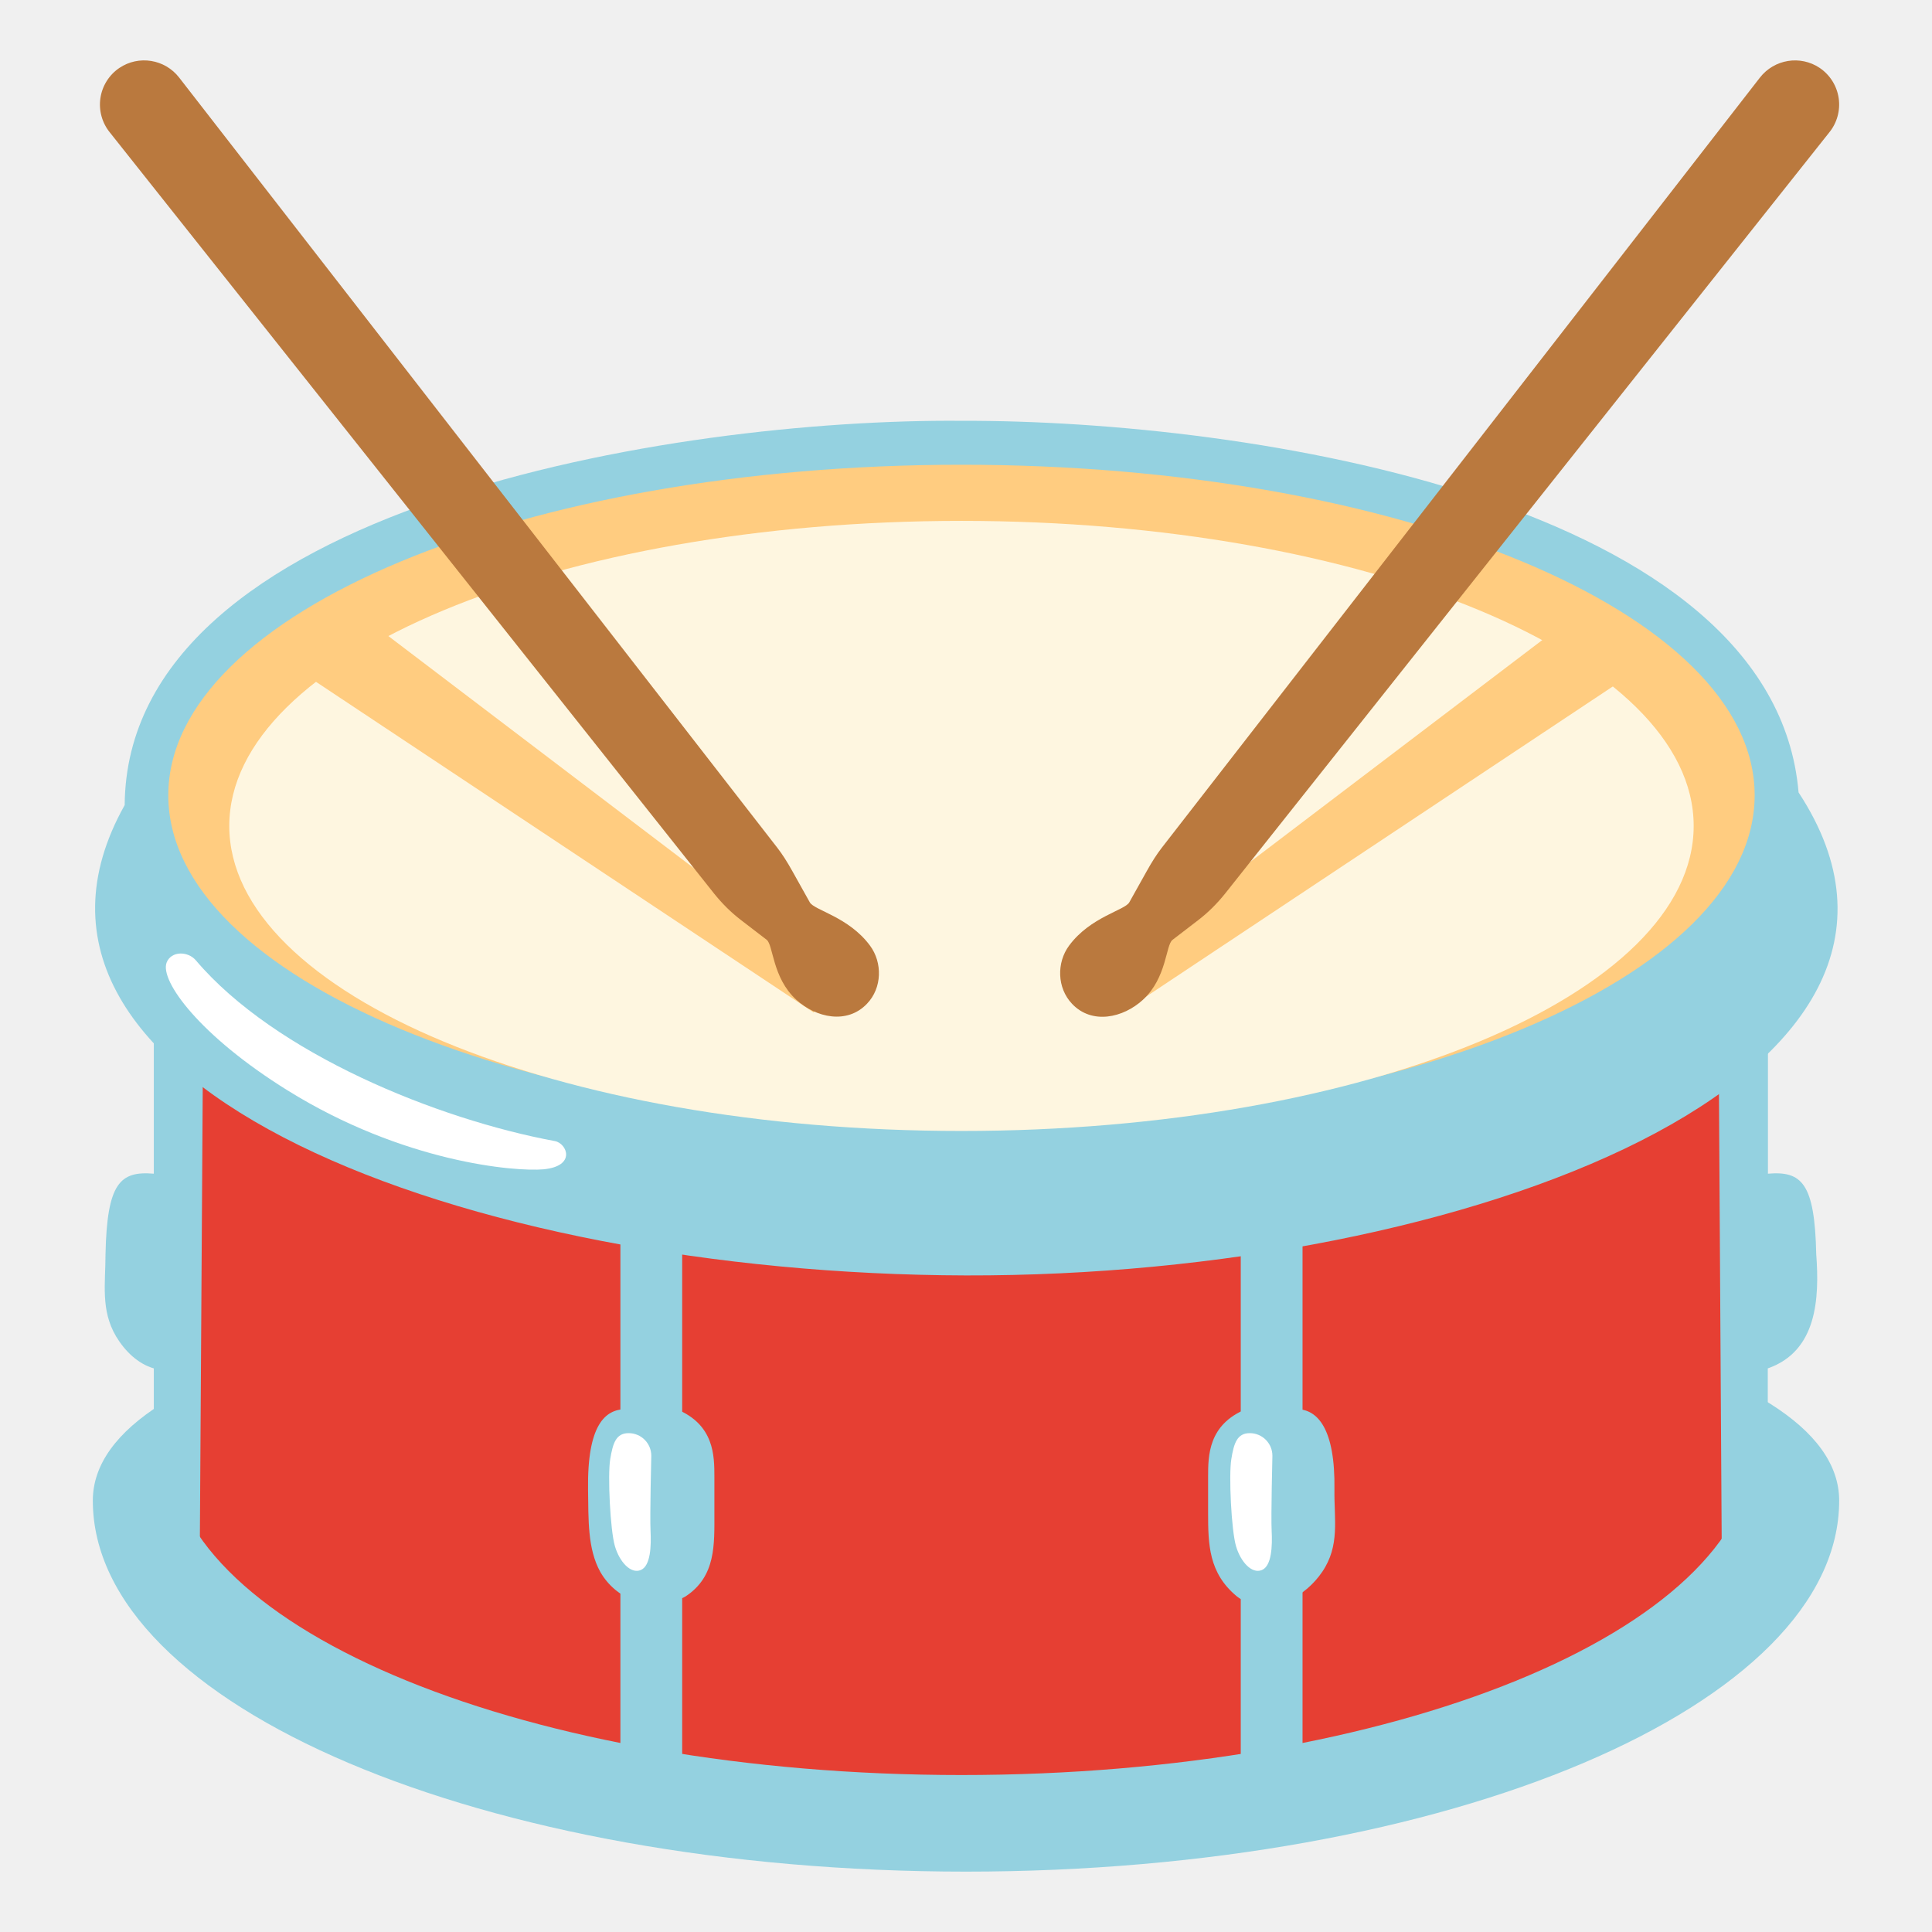
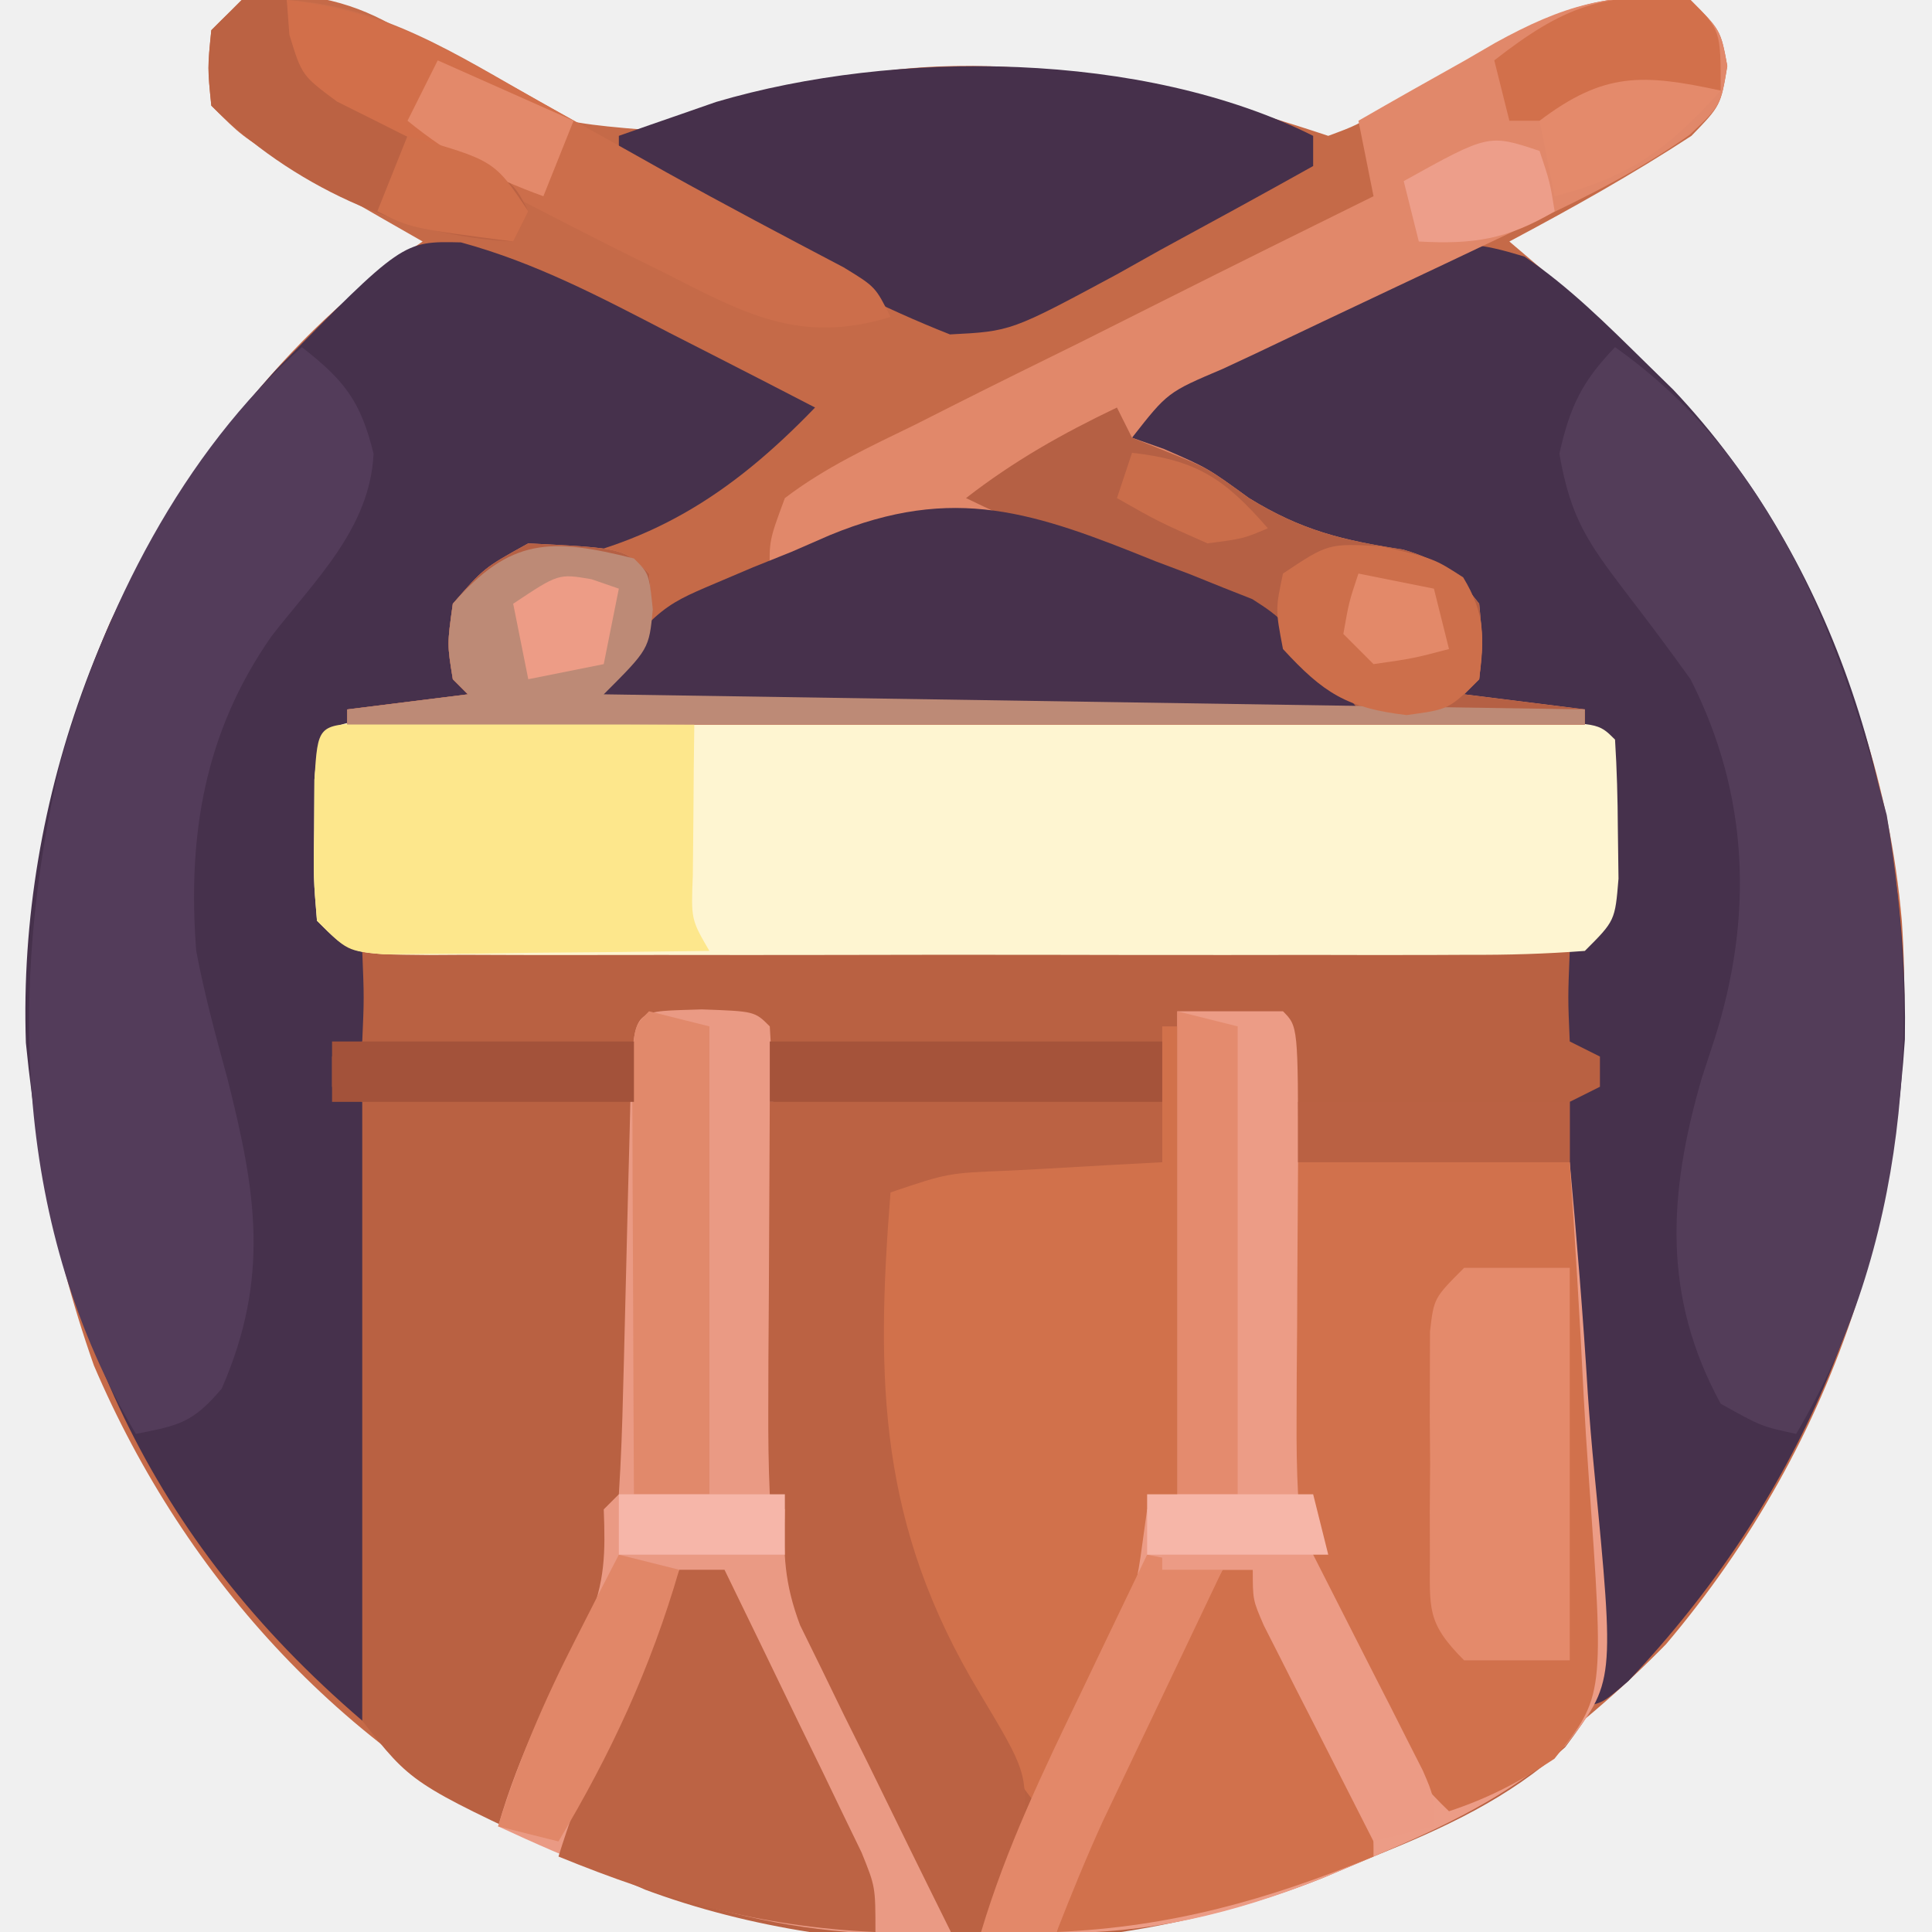
- <svg xmlns="http://www.w3.org/2000/svg" width="800px" height="800px" viewBox="0 0 128 128" aria-hidden="true" role="img" class="iconify iconify--noto" preserveAspectRatio="xMidYMid meet">
-   <path d="M6.15 99.42c0-9.65 25.9-14.93 57.85-14.93s57.85 5.28 57.85 14.93C121.85 113 95.95 124 64 124S6.15 113 6.15 99.42z" fill="#94d1e0">
- 
- </path>
-   <path d="M11.15 50.68v45.55h.03c.67 11.85 23.92 21.37 52.52 21.37s51.85-9.52 52.52-21.37h.03V50.68H11.15z" fill="#e63f33">
- 
- </path>
-   <path d="M23.43 75.64c10.89 4.54 25.19 7.04 40.27 7.04s29.42-2.41 40.27-7.04c9.75-4.16 10.74-6.92 12.28-8.51v-6.05c-2.85 3.78-7.66 7.17-14.23 9.9c-10.29 4.29-23.9 6.65-38.33 6.65s-28.04-2.36-38.33-6.65c-6.56-2.74-11.37-6.12-14.23-9.9v7.37l5.05 3.56c2.18 1.31 4.59 2.52 7.25 3.63z" fill="#bdbdbd">
- 
- </path>
-   <path fill="none" stroke="#94d1e0" stroke-width="4.093" stroke-linecap="round" stroke-miterlimit="10" d="M43.15 76.8v40.49">
- 
- </path>
-   <path fill="none" stroke="#94d1e0" stroke-width="4.093" stroke-linecap="round" stroke-miterlimit="10" d="M84.25 76.8v40.49">
- 
- </path>
-   <path d="M42.01 106.05a4.33 4.33 0 0 1-2.24-1.91c-.85-1.53-.78-3.49-.81-5.45c-.06-4.27 1.12-5.33 2.51-5.33h3.35c2.51 1.03 2.51 3.1 2.51 4.49v2.38c0 2.1.11 4.2-1.9 5.53c-.19.13-1.75.9-3.42.29z" fill="#94d1e0">
- 
- </path>
-   <path d="M85.36 106.05c.9-.41 1.69-1.1 2.24-1.91c1.19-1.75.78-3.49.81-5.45c.06-4.04-1.12-5.33-2.51-5.33h-3.35c-2.51 1.03-2.51 3.1-2.51 4.49v2.38c0 2.1.04 3.99 1.9 5.53c.86.71 2.51.71 3.42.29z" fill="#94d1e0">
- 
- </path>
-   <path d="M120.33 83.09c-.1-4.71-.96-5.52-3.2-5.33V61.33l-3.3 2.04l.24 39.24s3.05.94 3.05-2.35v-9.6c3.26-1.14 3.43-4.61 3.21-7.57z" fill="#94d1e0">
- 
- </path>
-   <path d="M13.49 62.86l-3.3-2.04v16.94c-2.24-.19-3.1.62-3.2 5.33c0 1.96-.33 3.7.7 5.45c.59.98 1.44 1.81 2.5 2.12v9.21c0 3.29 3.05 2.35 3.05 2.35l.25-39.36z" fill="#94d1e0">
- 
- </path>
-   <path d="M119.16 52.5C117.53 33.25 82.8 27.82 63.7 27.88c-18.93-.16-55.29 5.69-55.44 25.46C-2.17 71.96 30.89 84.42 64 84.5c33.22.08 67.53-13.16 55.16-32z" fill="#94d1e0">
- 
- </path>
-   <ellipse cx="63.7" cy="52.69" rx="52.55" ry="21.9" fill="#ffcc80">
- 
- </ellipse>
-   <ellipse cx="63.7" cy="54.72" rx="48.51" ry="20.21" fill="#fef6e0">
- 
- </ellipse>
-   <path fill="#ffcc80" d="M53.91 67.08L18.96 43.86l5.52-2.67l31.06 23.6z">
- 
- </path>
-   <path fill="#ffcc80" d="M74.35 67.08l34.94-23.22l-5.51-2.67l-31.07 23.6z">
- 
- </path>
-   <path d="M57.64 62.65c-1.41-1.91-3.7-2.34-3.99-2.87l-1.14-2.04c-.39-.7-.68-1.14-1-1.56L11.87 5.14a2.938 2.938 0 0 0-3.96-.64a2.93 2.93 0 0 0-.62 4.29L47.31 59.2c.53.66 1.13 1.26 1.8 1.77l1.68 1.29c.45.34.37 2.51 1.96 3.97c1.32 1.21 3.38 1.65 4.69.27c1.01-1.05 1.03-2.73.2-3.85z" fill="#ba793e">
- 
- </path>
-   <path d="M70.83 62.65c1.41-1.91 3.7-2.34 3.99-2.87l1.14-2.04c.39-.7.68-1.14 1-1.56L116.6 5.14c.95-1.22 2.68-1.5 3.96-.64a2.93 2.93 0 0 1 .62 4.29L81.16 59.21c-.53.66-1.13 1.26-1.8 1.77l-1.68 1.29c-.45.34-.37 2.51-1.96 3.97c-1.32 1.21-3.38 1.65-4.69.27c-1.01-1.06-1.03-2.74-.2-3.86z" fill="#ba793e">
- 
- </path>
-   <g>
-     <path d="M19.05 72.24c-5.81-3.61-8.48-7.26-8.01-8.47c.3-.77 1.41-.77 1.94-.14c5.25 6.18 16.01 10.53 23.78 11.97c.81.15 1.43 1.66-.75 1.87c-1.89.17-9.29-.46-16.96-5.23z" fill="#ffffff">
- 
- </path>
-   </g>
-   <g>
-     <path d="M83.6 104.02c-.66.27-1.4-.53-1.71-1.58c-.31-1.05-.49-4.71-.31-5.78c.17-1.06.39-1.71 1.22-1.71s1.5.67 1.5 1.5c0 0-.1 4-.05 4.97c.05.99.01 2.33-.65 2.6z" fill="#ffffff">
- 
- </path>
-   </g>
-   <g>
-     <path d="M42.45 104.02c-.66.27-1.4-.53-1.71-1.58s-.49-4.71-.31-5.78s.39-1.71 1.22-1.71s1.5.67 1.5 1.5c0 0-.1 4-.05 4.97c.05.99.01 2.33-.65 2.6z" fill="#ffffff">
- 
- </path>
-   </g>
+ <svg xmlns="http://www.w3.org/2000/svg" version="1.1" width="128" height="128">
+   <path d="M0 0 C4.247 0.463 6.219 1.568 9.717 3.826 C16.804 8.483 16.804 8.483 24.973 9.129 C27.664 8.444 30.268 7.538 32.895 6.641 C44.5 2.724 57.602 5.666 68.871 9.422 C70.739 8.73 70.739 8.73 72.637 7.551 C73.725 6.937 73.725 6.937 74.836 6.311 C76.346 5.434 77.854 4.554 79.359 3.67 C84.029 1.047 87.357 -0.313 92.871 0.422 C94.871 2.422 94.871 2.422 95.309 4.797 C94.871 7.422 94.871 7.422 92.934 9.422 C89.025 11.975 84.992 14.231 80.871 16.422 C81.512 16.967 82.152 17.512 82.812 18.074 C96.117 29.673 105.294 43.445 106.871 61.422 C108.078 79.12 102.694 95.837 91.246 109.359 C79.666 121.171 64.869 128.389 48.269 128.714 C38.352 128.783 30.08 128.417 20.871 124.422 C19.996 124.06 19.121 123.697 18.219 123.324 C3.956 116.841 -6.785 105.21 -12.91 90.883 C-18.719 74.387 -18.819 57.76 -11.816 41.609 C-6.905 31.655 -0.485 22.659 8.871 16.422 C8.028 15.94 7.185 15.458 6.316 14.961 C5.221 14.329 4.125 13.698 2.996 13.047 C1.906 12.42 0.815 11.794 -0.309 11.148 C-3.129 9.422 -3.129 9.422 -5.129 7.422 C-5.379 4.922 -5.379 4.922 -5.129 2.422 C-3.129 0.422 -3.129 0.422 0 0 Z " fill="#C56A48" transform="translate(19.12891,-0.421875)" />
+   <path d="M0 0 C1.17 0.003 1.17 0.003 2.365 0.006 C3.591 0.004 3.591 0.004 4.843 0.001 C7.56 -0.004 10.277 -0.001 12.993 0.003 C14.873 0.002 16.752 0.001 18.632 -0 C22.576 -0.002 26.521 0 30.465 0.005 C35.533 0.011 40.601 0.008 45.669 0.002 C49.552 -0.002 53.434 -0.001 57.317 0.002 C59.186 0.002 61.055 0.002 62.924 -0.001 C65.532 -0.003 68.14 0.001 70.747 0.006 C71.528 0.004 72.308 0.002 73.112 0 C78.442 0.021 78.442 0.021 79.556 1.136 C79.681 3.112 79.732 5.093 79.743 7.073 C79.758 8.155 79.772 9.236 79.786 10.35 C79.556 13.136 79.556 13.136 77.556 15.136 C77.158 17.124 76.818 19.125 76.556 21.136 C78.041 21.631 78.041 21.631 79.556 22.136 C79.061 23.621 79.061 23.621 78.556 25.136 C77.896 25.136 77.236 25.136 76.556 25.136 C76.66 26.33 76.763 27.525 76.87 28.756 C77.238 33.22 77.509 37.686 77.752 42.158 C77.87 44.087 78.014 46.015 78.185 47.939 C79.535 63.467 79.535 63.467 76.256 67.889 C72.498 71.301 68.225 73.248 63.556 75.136 C62.456 75.6 61.356 76.063 60.223 76.542 C46.573 82.012 29.129 82.466 15.318 77.339 C14.406 76.942 13.495 76.545 12.556 76.136 C11.634 75.738 10.713 75.341 9.763 74.932 C-0.175 70.294 -0.175 70.294 -3.444 66.136 C-4.265 62.972 -4.146 59.929 -4.03 56.678 C-4.022 55.776 -4.013 54.873 -4.004 53.942 C-3.971 51.068 -3.896 48.196 -3.819 45.323 C-3.789 43.371 -3.762 41.418 -3.737 39.466 C-3.671 34.688 -3.568 29.912 -3.444 25.136 C-4.434 24.806 -5.424 24.476 -6.444 24.136 C-5.949 22.651 -5.949 22.651 -5.444 21.136 C-4.784 21.136 -4.124 21.136 -3.444 21.136 C-4.304 16.803 -4.304 16.803 -6.444 13.136 C-6.543 11.138 -6.574 9.136 -6.569 7.136 C-6.572 6.042 -6.574 4.949 -6.577 3.823 C-6.341 -0.943 -4.245 0.017 0 0 Z " fill="#B96142" transform="translate(27.44406,47.86447)" />
+   <path d="M0 0 C4.956 1.348 9.29 3.647 13.836 6.004 C14.763 6.476 15.69 6.949 16.645 7.436 C18.92 8.597 21.192 9.766 23.461 10.941 C17.831 16.783 12.414 20.205 4.344 21.484 C2.231 21.824 2.231 21.824 0.461 23.941 C0.252 26.724 0.205 28.429 1.461 30.941 C0.823 31.002 0.185 31.063 -0.473 31.125 C-1.712 31.251 -1.712 31.251 -2.977 31.379 C-4.212 31.501 -4.212 31.501 -5.473 31.625 C-7.526 31.731 -7.526 31.731 -8.539 32.941 C-8.664 34.918 -8.715 36.899 -8.727 38.879 C-8.748 40.501 -8.748 40.501 -8.77 42.156 C-8.83 45.082 -8.83 45.082 -6.539 46.941 C-6.414 50.066 -6.414 50.066 -6.539 52.941 C-7.529 53.436 -7.529 53.436 -8.539 53.941 C-8.539 54.601 -8.539 55.261 -8.539 55.941 C-7.879 56.271 -7.219 56.601 -6.539 56.941 C-6.539 70.471 -6.539 84.001 -6.539 97.941 C-20.701 85.803 -27.011 71.541 -28.824 53.031 C-29.375 36.781 -23.212 20.418 -12.262 8.453 C-3.856 -0.089 -3.856 -0.089 0 0 Z " fill="#46314C" transform="translate(30.53906,16.05859)" />
+   <path d="M0 0 C2.963 2.004 5.45 4.499 8 7 C8.614 7.601 9.227 8.201 9.859 8.82 C20.719 20.304 25.458 36.302 25.203 51.863 C24.139 68.293 18.166 82.423 6.883 94.375 C5 96 5 96 3 96 C3 82.8 3 69.6 3 56 C3.99 55.505 3.99 55.505 5 55 C5 54.34 5 53.68 5 53 C4.34 52.67 3.68 52.34 3 52 C2.875 49.125 2.875 49.125 3 46 C3.66 45.34 4.32 44.68 5 44 C5.282 41.136 5.282 41.136 5.188 37.938 C5.181 36.853 5.175 35.769 5.168 34.652 C5.298 32.078 5.298 32.078 4 31 C2.485 30.768 0.962 30.588 -0.562 30.438 C-1.389 30.354 -2.215 30.27 -3.066 30.184 C-4.024 30.093 -4.024 30.093 -5 30 C-4.67 27.69 -4.34 25.38 -4 23 C-6.437 20.758 -7.709 20.024 -11.062 19.75 C-16.782 19.213 -21.412 15.177 -26 12 C-24.564 7.691 -21.961 7.124 -18.047 5.133 C-17.124 4.676 -16.201 4.22 -15.25 3.75 C-14.342 3.278 -13.435 2.806 -12.5 2.32 C-11.618 1.879 -10.737 1.439 -9.828 0.984 C-9.023 0.579 -8.217 0.174 -7.388 -0.243 C-4.502 -1.158 -2.87 -0.875 0 0 Z " fill="#46314C" transform="translate(101,17)" />
+   <path d="M0 0 C2.31 0 4.62 0 7 0 C8 1 8 1 8 10 C13.94 10 19.88 10 26 10 C26.468 15.114 26.887 20.193 27.196 25.314 C27.314 27.049 27.458 28.782 27.629 30.513 C28.979 44.463 28.979 44.463 25.7 48.667 C21.913 52.015 17.624 54.041 13 56 C11.35 56.7 11.35 56.7 9.667 57.414 C3.719 59.781 -1.893 61.148 -8.312 61.062 C-9.196 61.053 -10.079 61.044 -10.988 61.035 C-11.652 61.024 -12.316 61.012 -13 61 C-11.215 55.07 -8.516 49.705 -5.746 44.189 C-3.869 40.33 -2.459 37.407 -3 33 C-1.515 32.505 -1.515 32.505 0 32 C0 21.44 0 10.88 0 0 Z " fill="#EC9C86" transform="translate(78,67)" />
+   <path d="M0 0 C1.17 0.003 1.17 0.003 2.365 0.006 C3.591 0.004 3.591 0.004 4.843 0.001 C7.56 -0.004 10.277 -0.001 12.993 0.003 C14.873 0.002 16.752 0.001 18.632 -0 C22.576 -0.002 26.521 0 30.465 0.005 C35.533 0.011 40.601 0.008 45.669 0.002 C49.552 -0.002 53.434 -0.001 57.317 0.002 C59.186 0.002 61.055 0.002 62.924 -0.001 C65.532 -0.003 68.14 0.001 70.747 0.006 C71.528 0.004 72.308 0.002 73.112 0 C78.442 0.021 78.442 0.021 79.556 1.136 C79.681 3.112 79.732 5.093 79.743 7.073 C79.758 8.155 79.772 9.236 79.786 10.35 C79.556 13.136 79.556 13.136 77.556 15.136 C74.947 15.334 72.444 15.408 69.833 15.394 C69.036 15.398 68.24 15.401 67.419 15.405 C64.777 15.414 62.135 15.408 59.493 15.401 C57.663 15.403 55.832 15.404 54.001 15.407 C50.161 15.41 46.321 15.406 42.481 15.396 C37.551 15.385 32.621 15.391 27.691 15.403 C23.91 15.411 20.128 15.408 16.347 15.403 C14.529 15.402 12.71 15.403 10.892 15.408 C8.354 15.413 5.817 15.405 3.279 15.394 C2.144 15.4 2.144 15.4 0.986 15.407 C-4.216 15.364 -4.216 15.364 -6.444 13.136 C-6.675 10.35 -6.675 10.35 -6.632 7.073 C-6.625 5.989 -6.619 4.905 -6.612 3.788 C-6.313 -0.936 -4.22 0.017 0 0 Z " fill="#FEF5D1" transform="translate(27.44406,47.86447)" />
+   <path d="M0 0 C2 2 2 2 2.438 4.375 C2 7 2 7 -0.048 8.925 C-3.451 11.317 -6.911 13.067 -10.672 14.82 C-11.395 15.165 -12.118 15.51 -12.863 15.865 C-15.156 16.958 -17.452 18.042 -19.75 19.125 C-22.79 20.558 -25.826 21.999 -28.859 23.445 C-29.911 23.936 -29.911 23.936 -30.984 24.437 C-34.643 25.99 -34.643 25.99 -37 29 C-36.299 29.247 -35.597 29.495 -34.875 29.75 C-32 31 -32 31 -29.25 33 C-25.752 35.152 -23.051 35.795 -19.051 36.41 C-16.586 37.119 -15.563 37.986 -14 40 C-13.75 42.625 -13.75 42.625 -14 45 C-14.33 45.33 -14.66 45.66 -15 46 C-12.36 46.33 -9.72 46.66 -7 47 C-7 47.33 -7 47.66 -7 48 C-34.06 48 -61.12 48 -89 48 C-89 47.67 -89 47.34 -89 47 C-86.36 46.67 -83.72 46.34 -81 46 C-81.33 45.67 -81.66 45.34 -82 45 C-82.375 42.688 -82.375 42.688 -82 40 C-79.938 37.625 -79.938 37.625 -77 36 C-70.684 36.316 -70.684 36.316 -69 38 C-68.75 40.375 -68.75 40.375 -69 43 C-69.99 43.99 -70.98 44.98 -72 46 C-56.16 46 -40.32 46 -24 46 C-24.99 45.01 -25.98 44.02 -27 43 C-27 42.34 -27 41.68 -27 41 C-27.606 40.83 -28.212 40.66 -28.836 40.484 C-34.316 38.899 -39.484 37.041 -44.676 34.672 C-48.932 33.441 -52.749 35.168 -56.812 36.562 C-57.603 36.832 -58.393 37.101 -59.207 37.379 C-59.799 37.584 -60.39 37.789 -61 38 C-61.039 35.804 -61.039 35.804 -60 33 C-57.341 30.971 -54.372 29.594 -51.371 28.137 C-50.507 27.7 -49.643 27.263 -48.752 26.813 C-45.989 25.421 -43.214 24.054 -40.438 22.688 C-38.562 21.748 -36.688 20.808 -34.814 19.865 C-30.219 17.558 -25.613 15.273 -21 13 C-21.495 10.525 -21.495 10.525 -22 8 C-19.655 6.648 -17.301 5.319 -14.938 4 C-14.281 3.618 -13.624 3.237 -12.947 2.844 C-8.492 0.385 -5.217 -0.625 0 0 Z " fill="#E1886A" transform="translate(112,0)" />
+   <path d="M0 0 C3.5 0.125 3.5 0.125 4.5 1.125 C4.647 3.38 4.728 5.639 4.781 7.898 C4.809 8.918 4.809 8.918 4.837 9.958 C4.896 12.138 4.949 14.319 5 16.5 C5.068 19.362 5.141 22.224 5.219 25.086 C5.249 26.363 5.279 27.639 5.311 28.955 C5.364 32.149 5.364 32.149 6.5 35.125 C6.643 35.918 6.786 36.71 6.933 37.527 C7.512 40.179 8.372 42.267 9.566 44.699 C9.969 45.531 10.372 46.363 10.787 47.221 C11.418 48.504 11.418 48.504 12.062 49.812 C12.901 51.523 13.735 53.235 14.566 54.949 C14.937 55.703 15.308 56.457 15.69 57.233 C16.5 59.125 16.5 59.125 16.5 61.125 C5.776 61.997 -3.872 58.603 -13.5 54.125 C-12.088 49.248 -9.947 45.023 -7.523 40.59 C-6.406 37.9 -6.39 36.004 -6.5 33.125 C-6.005 32.63 -6.005 32.63 -5.5 32.125 C-5.353 29.847 -5.272 27.564 -5.219 25.281 C-5.2 24.597 -5.182 23.913 -5.163 23.208 C-5.104 21.014 -5.051 18.819 -5 16.625 C-4.933 13.739 -4.859 10.854 -4.781 7.969 C-4.736 6.038 -4.736 6.038 -4.689 4.068 C-4.416 -0.181 -4.364 0.156 0 0 Z " fill="#EA9A84" transform="translate(46.5,66.875)" />
+   <path d="M0 0 C2.812 2.197 3.893 3.563 4.75 7.062 C4.507 12.01 0.885 15.411 -2.02 19.164 C-6.455 25.515 -7.589 32.348 -7 40 C-6.46 42.856 -5.706 45.636 -4.938 48.438 C-3.041 55.921 -2.09 61.633 -5.312 69 C-7.238 71.282 -8.166 71.439 -11 72 C-19.05 58.398 -19.495 42.47 -15.977 27.426 C-13.105 17.353 -7.95 7.033 0 0 Z " fill="#533C5A" transform="translate(20,23)" />
+   <path d="M0 0 C10.454 7.395 14.84 19.039 18 31 C20.36 44.919 19.31 59.649 12 72 C9.688 71.5 9.688 71.5 7 70 C3.123 62.892 3.52 56.105 5.746 48.426 C6.016 47.605 6.285 46.784 6.562 45.938 C9.174 37.808 8.907 29.674 5 22 C3.638 20.1 2.24 18.226 0.812 16.375 C-1.796 12.947 -2.935 11.373 -3.688 7.062 C-2.986 3.937 -2.204 2.296 0 0 Z " fill="#533D59" transform="translate(107,23)" />
+   <path d="M0 0 C5.94 0 11.88 0 18 0 C18.351 5.163 18.672 10.312 18.922 15.479 C19.015 17.233 19.125 18.987 19.252 20.739 C20.294 35.38 20.294 35.38 16.988 39.519 C14.689 41.051 12.618 42.136 10 43 C7.167 40.31 5.581 37.627 3.812 34.125 C3.283 33.096 2.753 32.068 2.207 31.008 C1.011 28.028 0.836 26.157 1 23 C0.67 22.67 0.34 22.34 0 22 C-0.087 20.365 -0.107 18.727 -0.098 17.09 C-0.094 16.1 -0.091 15.111 -0.088 14.092 C-0.08 13.051 -0.071 12.01 -0.062 10.938 C-0.058 9.893 -0.053 8.848 -0.049 7.771 C-0.037 5.181 -0.019 2.59 0 0 Z " fill="#D1714C" transform="translate(86,77)" />
+   <path d="M0 0 C0.33 0 0.66 0 1 0 C1 10.23 1 20.46 1 31 C0.34 31.33 -0.32 31.66 -1 32 C-1.215 33.549 -1.215 33.549 -1.434 35.129 C-2.036 39.245 -3.255 42.207 -5.062 45.938 C-5.61 47.081 -6.158 48.224 -6.723 49.402 C-7.144 50.26 -7.566 51.117 -8 52 C-17.791 39.615 -20.18 28.439 -19.468 12.901 C-19 11 -19 11 -16 9 C-13.233 8.858 -10.573 8.812 -7.812 8.875 C-7.063 8.884 -6.313 8.893 -5.541 8.902 C-3.694 8.926 -1.847 8.962 0 9 C0 6.03 0 3.06 0 0 Z " fill="#D1714B" transform="translate(77,68)" />
+   <path d="M0 0 C8.58 0 17.16 0 26 0 C26 1.32 26 2.64 26 4 C24.868 4.061 23.736 4.121 22.57 4.184 C21.089 4.268 19.607 4.353 18.125 4.438 C17.005 4.496 17.005 4.496 15.863 4.557 C11.8 4.716 11.8 4.716 8 6 C6.994 18.594 7.248 28.111 13.886 39.136 C17.028 44.393 17.028 44.393 16.844 48.355 C16.084 50.737 15.248 52.837 14 55 C13.34 55 12.68 55 12 55 C10.151 51.279 8.323 47.547 6.5 43.812 C5.975 42.757 5.451 41.702 4.91 40.615 C4.414 39.594 3.918 38.572 3.406 37.52 C2.945 36.582 2.485 35.645 2.01 34.679 C0.963 31.901 0.884 29.935 1 27 C0.67 26.67 0.34 26.34 0 26 C-0.087 24.073 -0.107 22.143 -0.098 20.215 C-0.095 19.162 -0.093 18.108 -0.09 17.023 C-0.081 15.675 -0.072 14.327 -0.062 12.938 C-0.042 8.668 -0.021 4.399 0 0 Z " fill="#BB6243" transform="translate(51,73)" />
+   <path d="M0 0 C0 0.66 0 1.32 0 2 C-3.361 3.881 -6.74 5.725 -10.125 7.562 C-11.076 8.096 -12.028 8.629 -13.008 9.178 C-20.017 12.95 -20.017 12.95 -24.062 13.156 C-28.515 11.404 -32.681 9.234 -36.875 6.938 C-37.754 6.465 -38.633 5.993 -39.539 5.506 C-41.697 4.345 -43.85 3.176 -46 2 C-46 1.34 -46 0.68 -46 0 C-44.627 -0.485 -43.252 -0.963 -41.875 -1.438 C-41.109 -1.704 -40.344 -1.971 -39.555 -2.246 C-27.66 -5.756 -11.278 -5.639 0 0 Z " fill="#46304B" transform="translate(87,9)" />
+   <path d="M0 0 C0.495 0.99 0.495 0.99 1 2 C1.722 2.289 2.444 2.578 3.188 2.875 C6 4 6 4 8.75 6 C12.248 8.152 14.949 8.795 18.949 9.41 C21.414 10.119 22.437 10.986 24 13 C24.25 15.625 24.25 15.625 24 18 C23.505 18.495 23.505 18.495 23 19 C25.64 19.33 28.28 19.66 31 20 C31 20.33 31 20.66 31 21 C3.94 21 -23.12 21 -51 21 C-51 20.67 -51 20.34 -51 20 C-47.04 19.505 -47.04 19.505 -43 19 C-43.33 18.67 -43.66 18.34 -44 18 C-44.375 15.688 -44.375 15.688 -44 13 C-41.938 10.625 -41.938 10.625 -39 9 C-32.684 9.316 -32.684 9.316 -31 11 C-30.75 13.375 -30.75 13.375 -31 16 C-31.99 16.99 -32.98 17.98 -34 19 C-18.16 19 -2.32 19 14 19 C13.01 18.01 12.02 17.02 11 16 C11 15.34 11 14.68 11 14 C10.406 13.841 9.811 13.683 9.199 13.52 C2.475 11.627 -3.71 9.025 -10 6 C-6.824 3.536 -3.632 1.734 0 0 Z " fill="#B56044" transform="translate(74,27)" />
+   <path d="M0 0 C0.742 0.279 1.484 0.558 2.248 0.846 C2.972 1.138 3.696 1.43 4.441 1.73 C5.413 2.114 5.413 2.114 6.405 2.505 C8.438 3.812 8.438 3.812 13.438 9.812 C-3.723 9.812 -20.883 9.812 -38.562 9.812 C-32.929 3.052 -32.929 3.052 -29.129 1.441 C-28.315 1.095 -27.501 0.749 -26.662 0.393 C-25.406 -0.111 -25.406 -0.111 -24.125 -0.625 C-23.292 -0.988 -22.458 -1.351 -21.6 -1.725 C-13.332 -5.143 -7.992 -3.232 0 0 Z " fill="#47314C" transform="translate(76.5625,37.1875)" />
+   <path d="M0 0 C1 0.005 2 0.01 3.031 0.016 C4.111 0.019 5.19 0.022 6.302 0.026 C8.007 0.038 8.007 0.038 9.746 0.051 C11.456 0.058 11.456 0.058 13.201 0.065 C16.028 0.077 18.856 0.093 21.683 0.114 C21.672 1.029 21.66 1.944 21.648 2.887 C21.639 4.075 21.63 5.264 21.621 6.489 C21.609 7.672 21.598 8.855 21.586 10.074 C21.469 13.033 21.469 13.033 22.683 15.114 C18.725 15.171 14.767 15.207 10.808 15.239 C9.68 15.255 8.552 15.272 7.39 15.289 C5.776 15.299 5.776 15.299 4.129 15.309 C2.636 15.325 2.636 15.325 1.114 15.341 C-1.317 15.114 -1.317 15.114 -3.317 13.114 C-3.547 10.328 -3.547 10.328 -3.504 7.051 C-3.498 5.967 -3.491 4.883 -3.485 3.766 C-3.256 0.16 -3.256 0.16 0 0 Z " fill="#FDE78C" transform="translate(24.31665,47.88647)" />
+   <path d="M0 0 C0.99 0 1.98 0 3 0 C4.676 3.433 6.339 6.872 8 10.312 C8.477 11.289 8.954 12.265 9.445 13.271 C9.896 14.209 10.348 15.147 10.812 16.113 C11.231 16.977 11.65 17.841 12.082 18.732 C13 21 13 21 13 24 C5.398 23.67 -0.973 21.872 -8 19 C-6.601 14.532 -4.864 10.362 -2.875 6.125 C-2.336 4.973 -1.797 3.82 -1.242 2.633 C-0.627 1.33 -0.627 1.33 0 0 Z " fill="#BC6344" transform="translate(45,104)" />
+   <path d="M0 0 C0.66 0 1.32 0 2 0 C3.34 2.789 4.671 5.581 6 8.375 C6.382 9.169 6.763 9.963 7.156 10.781 C7.517 11.542 7.878 12.302 8.25 13.086 C8.753 14.139 8.753 14.139 9.266 15.212 C10 17 10 17 10 19 C2.973 21.872 -3.398 23.67 -11 24 C-8.567 15.333 -4.342 7.828 0 0 Z " fill="#D1714C" transform="translate(81,104)" />
+   <path d="M0 0 C2.31 0 4.62 0 7 0 C7 8.58 7 17.16 7 26 C4.69 26 2.38 26 0 26 C-2.531 23.469 -2.257 22.565 -2.266 19.062 C-2.268 18.085 -2.271 17.108 -2.273 16.102 C-2.266 15.078 -2.258 14.055 -2.25 13 C-2.258 11.976 -2.265 10.953 -2.273 9.898 C-2.271 8.921 -2.268 7.944 -2.266 6.938 C-2.263 6.039 -2.261 5.141 -2.259 4.215 C-2 2 -2 2 0 0 Z " fill="#E48A6B" transform="translate(97,84)" />
+   <path d="M0 0 C6.368 0.395 11.264 3.62 16.688 6.688 C17.618 7.205 18.548 7.723 19.506 8.256 C21.383 9.301 23.258 10.35 25.13 11.404 C29.02 13.567 32.954 15.644 36.894 17.714 C39 19 39 19 40 21 C33.97 22.846 30.317 20.762 25 18.062 C24.17 17.652 23.34 17.242 22.485 16.819 C19.978 15.567 17.488 14.288 15 13 C14.264 12.625 13.527 12.251 12.769 11.865 C10.79 10.85 8.83 9.808 6.875 8.75 C5.759 8.147 4.642 7.543 3.492 6.922 C1 5 1 5 0.133 2.266 C0.089 1.518 0.045 0.77 0 0 Z " fill="#CC6E4B" transform="translate(19,0)" />
+   <path d="M0 0 C1 1 1 1 1.25 3.375 C1 6 1 6 -2 9 C19.45 9.33 40.9 9.66 63 10 C63 10.33 63 10.66 63 11 C35.94 11 8.88 11 -19 11 C-19 10.67 -19 10.34 -19 10 C-16.36 9.67 -13.72 9.34 -11 9 C-11.33 8.67 -11.66 8.34 -12 8 C-12.375 5.688 -12.375 5.688 -12 3 C-8.183 -1.395 -5.483 -1.371 0 0 Z " fill="#BD8A76" transform="translate(42,37)" />
+   <path d="M0 0 C1.98 0.495 1.98 0.495 4 1 C4 11.23 4 21.46 4 32 C2.35 32 0.7 32 -1 32 C-1.025 27.603 -1.043 23.207 -1.055 18.81 C-1.06 17.314 -1.067 15.817 -1.075 14.32 C-1.088 12.173 -1.093 10.026 -1.098 7.879 C-1.103 6.585 -1.108 5.292 -1.114 3.959 C-1 1 -1 1 0 0 Z " fill="#E1896B" transform="translate(43,67)" />
+   <path d="M0 0 C0.99 0 1.98 0 3 0 C3.195 0.749 3.389 1.498 3.59 2.27 C5.524 6.015 7.814 6.857 11.562 8.688 C17.912 11.824 17.912 11.824 19 14 C18.67 14.66 18.34 15.32 18 16 C10.609 15.671 3.245 12.245 -2 7 C-2.25 4.5 -2.25 4.5 -2 2 C-1.34 1.34 -0.68 0.68 0 0 Z " fill="#BB6243" transform="translate(16,0)" />
+   <path d="M0 0 C1.32 0.33 2.64 0.66 4 1 C4 11.23 4 21.46 4 32 C2.68 32 1.36 32 0 32 C0 21.44 0 10.88 0 0 Z " fill="#E48B6E" transform="translate(78,67)" />
+   <path d="M0 0 C1.65 0.33 3.3 0.66 5 1 C4.738 1.549 4.476 2.099 4.206 2.665 C3.01 5.172 1.818 7.68 0.625 10.188 C0.006 11.484 0.006 11.484 -0.625 12.807 C-1.025 13.648 -1.424 14.489 -1.836 15.355 C-2.203 16.125 -2.569 16.895 -2.947 17.688 C-4.044 20.098 -5.035 22.535 -6 25 C-7.65 25 -9.3 25 -11 25 C-9.339 19.433 -6.889 14.342 -4.375 9.125 C-3.955 8.246 -3.535 7.367 -3.102 6.461 C-2.071 4.306 -1.037 2.152 0 0 Z " fill="#E38869" transform="translate(76,103)" />
+   <path d="M0 0 C3.5 0.812 3.5 0.812 5.438 2.062 C6.891 4.457 6.853 6.063 6.5 8.812 C4.5 10.812 4.5 10.812 1.688 11.188 C-2.261 10.723 -3.823 9.726 -6.5 6.812 C-7 4.188 -7 4.188 -6.5 1.812 C-3.5 -0.188 -3.5 -0.188 0 0 Z " fill="#CD6F4B" transform="translate(91.5,36.1875)" />
+   <path d="M0 0 C8.58 0 17.16 0 26 0 C26 1.32 26 2.64 26 4 C17.42 4 8.84 4 0 4 C0 2.68 0 1.36 0 0 Z " fill="#A5533A" transform="translate(51,69)" />
+   <path d="M0 0 C4.986 0.538 8.518 2.117 12.875 4.562 C14.027 5.203 15.18 5.844 16.367 6.504 C17.67 7.244 17.67 7.244 19 8 C18.34 9.65 17.68 11.3 17 13 C13.31 11.579 9.769 9.99 6.25 8.188 C5.286 7.707 4.322 7.226 3.328 6.73 C1 5 1 5 0.172 2.301 C0.115 1.542 0.058 0.782 0 0 Z " fill="#D26F4A" transform="translate(19,0)" />
+   <path d="M0 0 C3.3 0 6.6 0 10 0 C11.338 2.623 12.671 5.248 14 7.875 C14.382 8.621 14.763 9.368 15.156 10.137 C15.517 10.852 15.878 11.568 16.25 12.305 C16.585 12.965 16.92 13.624 17.266 14.304 C18 16 18 16 18 18 C16.68 18.33 15.36 18.66 14 19 C12.662 16.377 11.329 13.752 10 11.125 C9.618 10.379 9.237 9.632 8.844 8.863 C8.483 8.148 8.122 7.432 7.75 6.695 C7.247 5.706 7.247 5.706 6.734 4.696 C6 3 6 3 6 1 C4.02 1 2.04 1 0 1 C0 0.67 0 0.34 0 0 Z " fill="#EC9B85" transform="translate(77,103)" />
+   <path d="M0 0 C1.32 0.33 2.64 0.66 4 1 C2.105 7.518 -0.518 13.178 -4 19 C-5.32 18.67 -6.64 18.34 -8 18 C-6.652 13.64 -4.951 9.687 -2.875 5.625 C-2.336 4.565 -1.797 3.506 -1.242 2.414 C-0.832 1.617 -0.422 0.821 0 0 Z " fill="#E18768" transform="translate(41,103)" />
+   <path d="M0 0 C6.6 0 13.2 0 20 0 C20 1.32 20 2.64 20 4 C13.4 4 6.8 4 0 4 C0 2.68 0 1.36 0 0 Z " fill="#A3523A" transform="translate(22,69)" />
+   <path d="M0 0 C2 2 2 2 2 6 C0.391 5.938 0.391 5.938 -1.25 5.875 C-4.766 5.992 -6.077 6.33 -9 8 C-9.99 8 -10.98 8 -12 8 C-12.33 6.68 -12.66 5.36 -13 4 C-8.526 0.508 -5.691 -0.657 0 0 Z " fill="#D2704B" transform="translate(112,0)" />
+   <path d="M0 0 C5.94 0 11.88 0 18 0 C18 1.32 18 2.64 18 4 C12.06 4 6.12 4 0 4 C0 2.68 0 1.36 0 0 Z " fill="#BA6143" transform="translate(86,73)" />
+   <path d="M0 0 C-3.424 3.827 -6.007 5.723 -11 7 C-11.33 5.35 -11.66 3.7 -12 2 C-7.724 -1.239 -5.163 -1.114 0 0 Z " fill="#E48A6B" transform="translate(114,6)" />
+   <path d="M0 0 C3.63 0 7.26 0 11 0 C11.33 1.32 11.66 2.64 12 4 C8.04 4 4.08 4 0 4 C0 2.68 0 1.36 0 0 Z " fill="#F6B6A8" transform="translate(76,99)" />
+   <path d="M0 0 C3.63 0 7.26 0 11 0 C11 1.32 11 2.64 11 4 C7.37 4 3.74 4 0 4 C0 2.68 0 1.36 0 0 Z " fill="#F6B6A9" transform="translate(41,99)" />
+   <path d="M0 0 C2.97 1.32 5.94 2.64 9 4 C8.34 5.65 7.68 7.3 7 9 C3.541 7.751 0.853 6.325 -2 4 C-1.34 2.68 -0.68 1.36 0 0 Z " fill="#E3896A" transform="translate(29,4)" />
+   <path d="M0 0 C0.688 2.062 0.688 2.062 1 4 C-2.135 5.858 -4.375 6.201 -8 6 C-8.33 4.68 -8.66 3.36 -9 2 C-3.375 -1.125 -3.375 -1.125 0 0 Z " fill="#ED9E8A" transform="translate(102,10)" />
+   <path d="M0 0 C5.75 1.625 5.75 1.625 8 5 C7.67 5.66 7.34 6.32 7 7 C0.25 6.125 0.25 6.125 -2 5 C-1.34 3.35 -0.68 1.7 0 0 Z " fill="#D0704B" transform="translate(27,9)" />
+   <path d="M0 0 C0.598 0.206 1.196 0.412 1.812 0.625 C1.482 2.275 1.153 3.925 0.812 5.625 C-0.838 5.955 -2.487 6.285 -4.188 6.625 C-4.518 4.975 -4.848 3.325 -5.188 1.625 C-2.188 -0.375 -2.188 -0.375 0 0 Z " fill="#ED9C86" transform="translate(39.1875,38.375)" />
+   <path d="M0 0 C1.65 0.33 3.3 0.66 5 1 C5.33 2.32 5.66 3.64 6 5 C3.625 5.625 3.625 5.625 1 6 C0.34 5.34 -0.32 4.68 -1 4 C-0.625 1.875 -0.625 1.875 0 0 Z " fill="#E38969" transform="translate(90,38)" />
+   <path d="M0 0 C4.314 0.479 6.166 1.746 9 5 C7.375 5.688 7.375 5.688 5 6 C1.75 4.562 1.75 4.562 -1 3 C-0.67 2.01 -0.34 1.02 0 0 Z " fill="#CA6D4A" transform="translate(75,30)" />
</svg>
